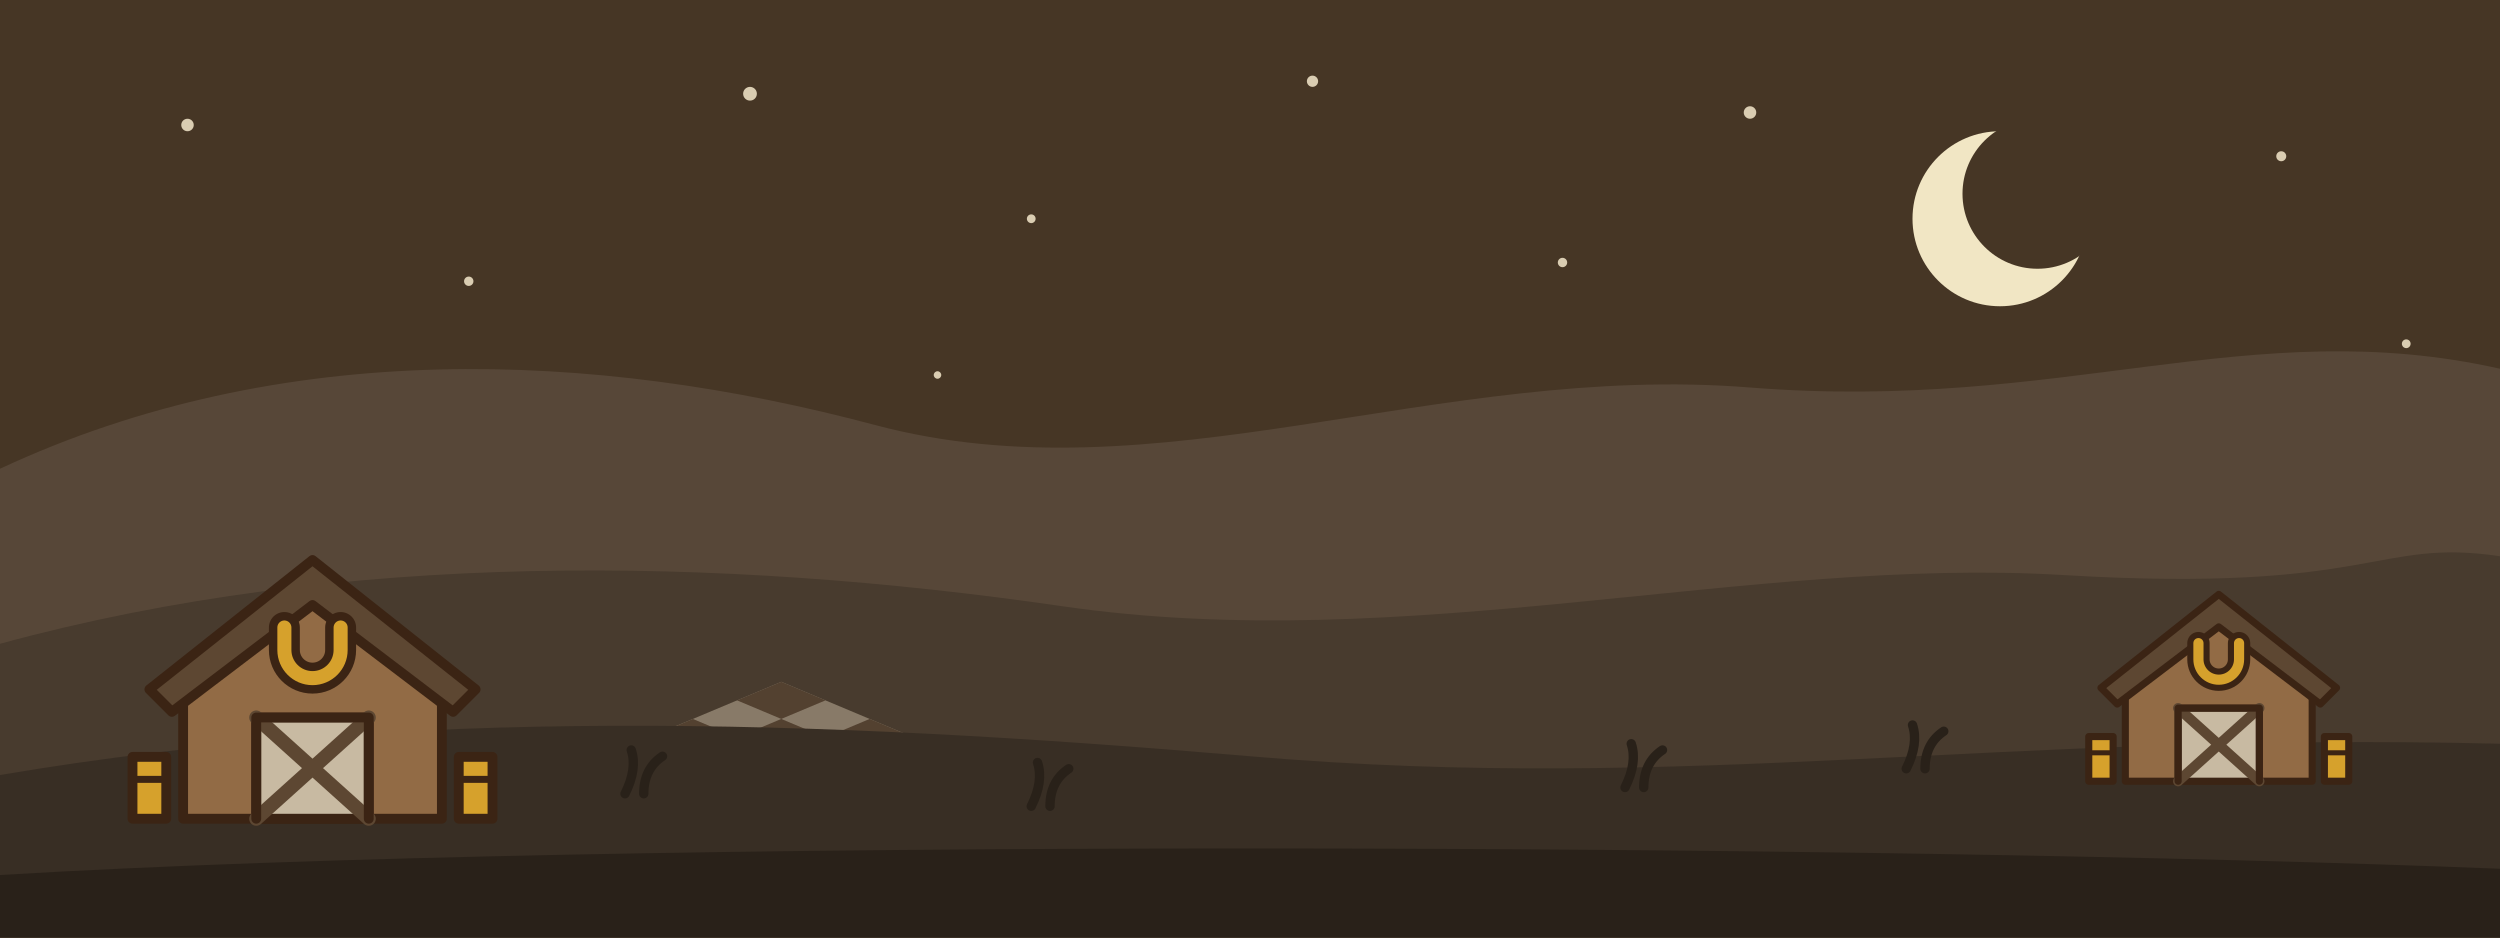
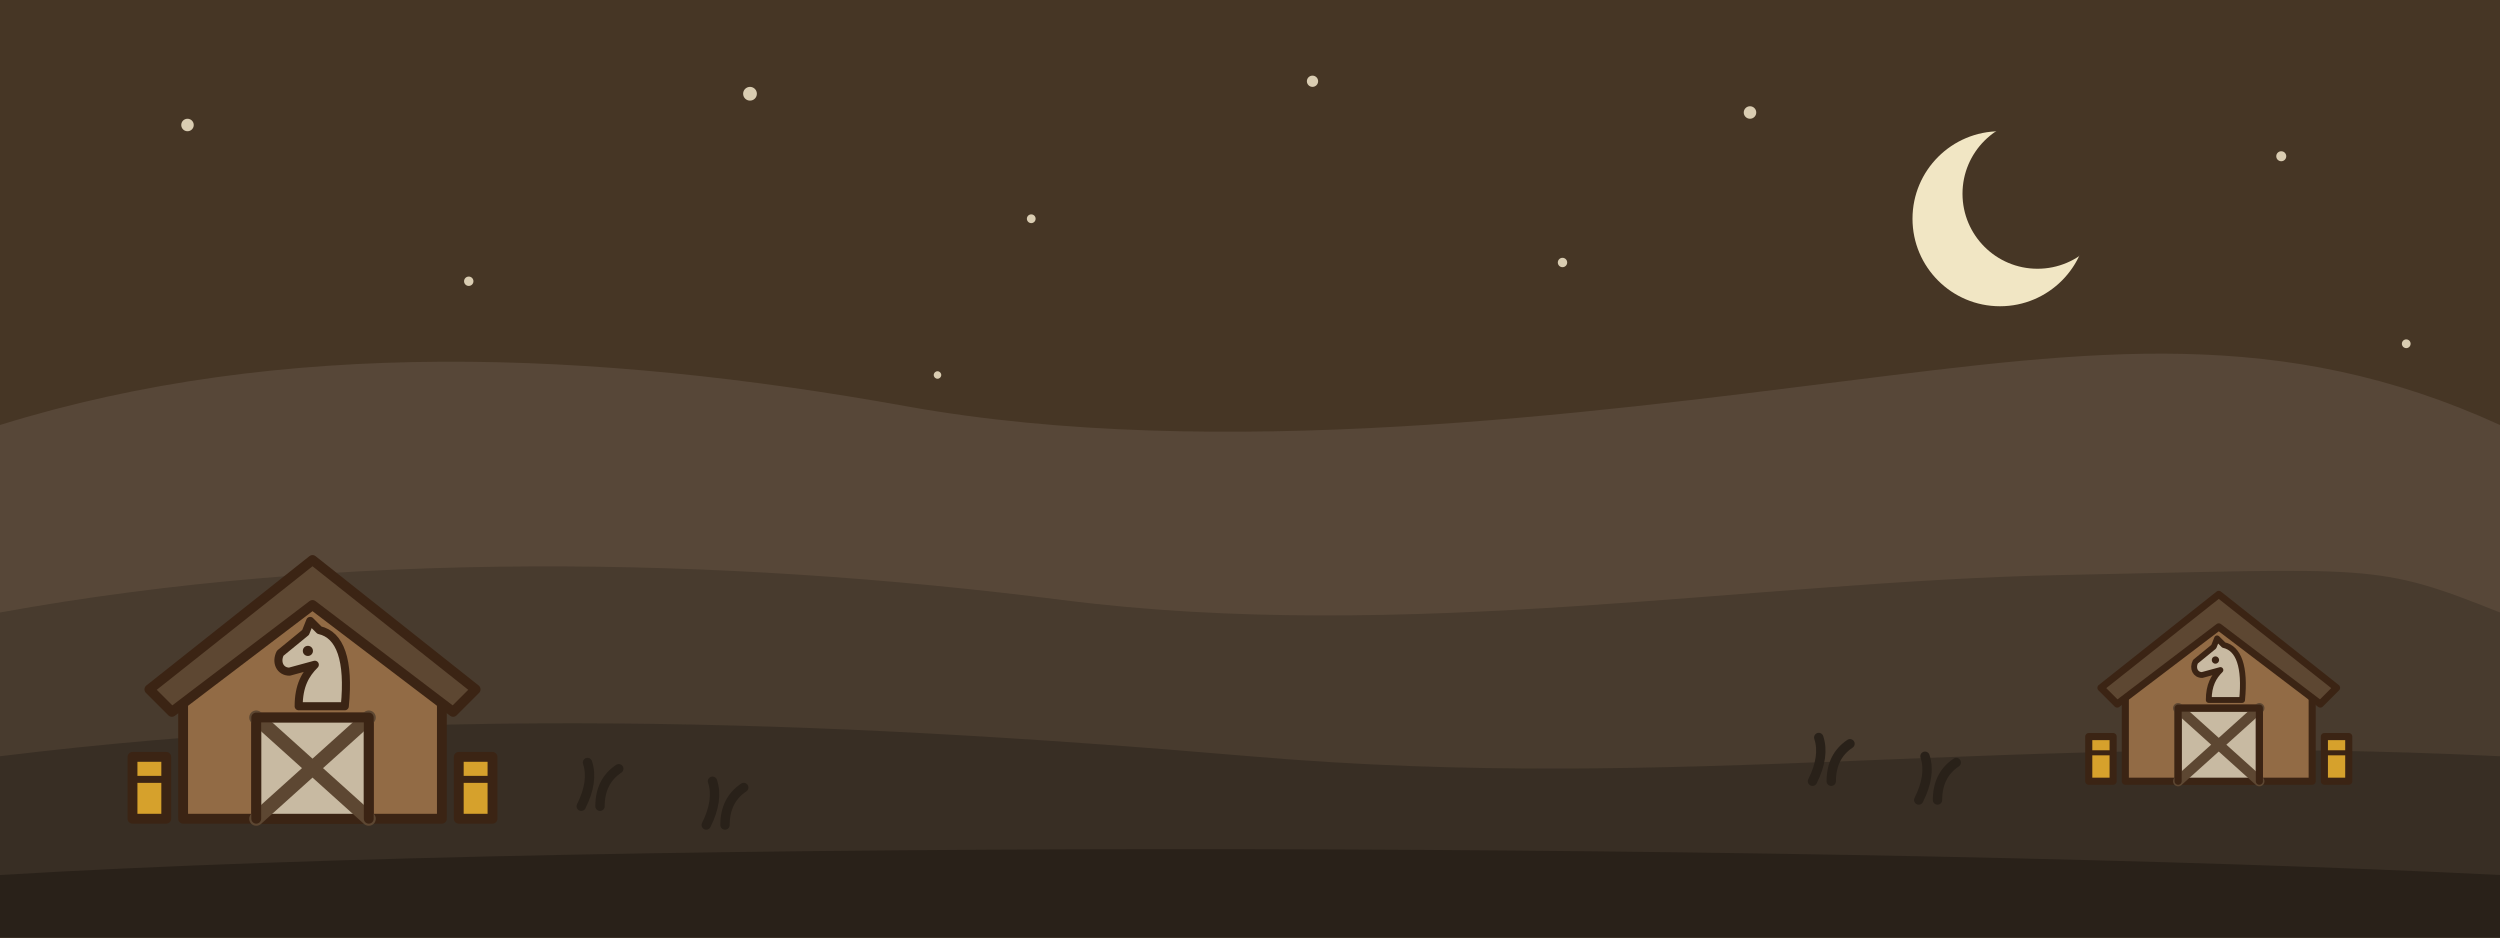
<svg xmlns="http://www.w3.org/2000/svg" viewBox="0 0 800 300" role="img" aria-labelledby="t">
  <rect width="800" height="300" fill="#463625" />
  <g fill="#fff3d6" opacity=".8">
    <circle cx="60" cy="40" r="2" />
    <circle cx="150" cy="90" r="1.5" />
    <circle cx="240" cy="30" r="2.2" />
    <circle cx="330" cy="70" r="1.4" />
    <circle cx="420" cy="26" r="1.8" />
    <circle cx="500" cy="84" r="1.5" />
    <circle cx="560" cy="36" r="2" />
    <circle cx="730" cy="50" r="1.6" />
    <circle cx="770" cy="110" r="1.4" />
    <circle cx="300" cy="120" r="1.2" />
    <circle cx="90" cy="130" r="1.3" />
  </g>
  <circle cx="640" cy="70" r="28" fill="#f1e6c4" />
  <circle cx="652" cy="62" r="24" fill="#463625" />
-   <path d="M0 150C90 108 190 112 280 136S460 116 560 124 720 100 800 118V300H0Z" fill="#574738" />
-   <path d="M0 206C110 176 230 178 340 194S560 178 660 184 760 172 800 178V300H0Z" fill="#483b2e" />
-   <g transform="translate(250 236) scale(1 .42) rotate(45)" opacity=".5">
+   <path d="M0 136C90 108 190 112 290 130S510 132 590 122 730 104 800 136V300H0Z" fill="#574738" />
+   <path d="M0 196C110 176 230 178 340 192S560 186 660 184 760 180 800 196V300H0Z" fill="#483b2e" />
+   <g transform="translate(196 250) scale(1 .42) rotate(45)" opacity=".5">
    <rect x="-30" y="-30" width="60" height="60" fill="#c8baa2" />
    <path d="M-30-30h20v20h-20zM10-30h20v20H10zM-10-10h20v20h-20zM-30 10h20v20h-20zM10 10h20v20H10z" fill="#5d4732" />
  </g>
-   <path d="M0 248C130 226 260 230 400 242S640 234 800 238V300H0Z" fill="#382e24" />
+   <path d="M0 242C130 226 260 230 400 242S640 234 800 242V300H0Z" fill="#382e24" />
  <g transform="translate(10.0 127.0) scale(0.9)">
    <g stroke="#3b2414" stroke-width="3.5" stroke-linejoin="round" stroke-linecap="round">
      <path d="M54 150V100L100 66L146 100V150Z" fill="#926b45" />
      <path d="M42 104L100 58L158 104L150 112L100 74L50 112Z" fill="#5d4732" />
      <path d="M80 150V114H120V150Z" fill="#c8baa2" />
      <path d="M80 114L120 150M120 114L80 150" fill="none" stroke="#5d4732" stroke-width="5" />
      <path d="M80 150V114H120V150" fill="none" />
-       <path d="M90 82V90A10 10 0 0 0 110 90V82" fill="none" stroke="#3b2414" stroke-width="11" />
-       <path d="M90 82V90A10 10 0 0 0 110 90V82" fill="none" stroke="#d6a12c" stroke-width="5" />
+       <g transform="translate(100 110) scale(0.82)">
+         <path d="M-6 0C-6-9-3-14 1-18L-10-15C-14-15-16-19-14-23L-3-32L-1-37L3-33C12-31 16-20 14 0Z" fill="#c8baa2" />
+         <circle cx="-2" cy="-24" r="2.2" fill="#3b2414" stroke="none" />
+       </g>
      <path d="M36 150V128H48V150ZM152 150V128H164V150Z" fill="#d6a12c" />
      <path d="M36 136H48M152 136H164" fill="none" stroke-width="2.5" />
    </g>
  </g>
  <g transform="translate(645.0 152.5) scale(0.65)">
    <g stroke="#3b2414" stroke-width="3.5" stroke-linejoin="round" stroke-linecap="round">
      <path d="M54 150V100L100 66L146 100V150Z" fill="#926b45" />
      <path d="M42 104L100 58L158 104L150 112L100 74L50 112Z" fill="#5d4732" />
      <path d="M80 150V114H120V150Z" fill="#c8baa2" />
      <path d="M80 114L120 150M120 114L80 150" fill="none" stroke="#5d4732" stroke-width="5" />
      <path d="M80 150V114H120V150" fill="none" />
-       <path d="M90 82V90A10 10 0 0 0 110 90V82" fill="none" stroke="#3b2414" stroke-width="11" />
-       <path d="M90 82V90A10 10 0 0 0 110 90V82" fill="none" stroke="#d6a12c" stroke-width="5" />
+       <g transform="translate(100 110) scale(0.82)">
+         <path d="M-6 0C-6-9-3-14 1-18L-10-15C-14-15-16-19-14-23L-3-32L-1-37L3-33C12-31 16-20 14 0Z" fill="#c8baa2" />
+         <circle cx="-2" cy="-24" r="2.2" fill="#3b2414" stroke="none" />
+       </g>
      <path d="M36 150V128H48V150ZM152 150V128H164V150Z" fill="#d6a12c" />
      <path d="M36 136H48M152 136H164" fill="none" stroke-width="2.5" />
    </g>
  </g>
-   <path d="M200 254q4-8 2-14M206 254q0-8 6-12M520 252q4-8 2-14M526 252q0-8 6-12M610 246q4-8 2-14M616 246q0-8 6-12M330 258q4-8 2-14M336 258q0-8 6-12" fill="none" stroke="#292119" stroke-width="3" stroke-linecap="round" />
-   <path d="M0 280C200 268 600 270 800 278V300H0Z" fill="#292119" />
+   <path d="M186 258q4-8 2-14M192 258q0-8 6-12M226 264q4-8 2-14M232 264q0-8 6-12M580 250q4-8 2-14M586 250q0-8 6-12M614 256q4-8 2-14M620 256q0-8 6-12" fill="none" stroke="#292119" stroke-width="3" stroke-linecap="round" />
+   <path d="M0 280C200 268 600 270 800 280V300H0Z" fill="#292119" />
</svg>
